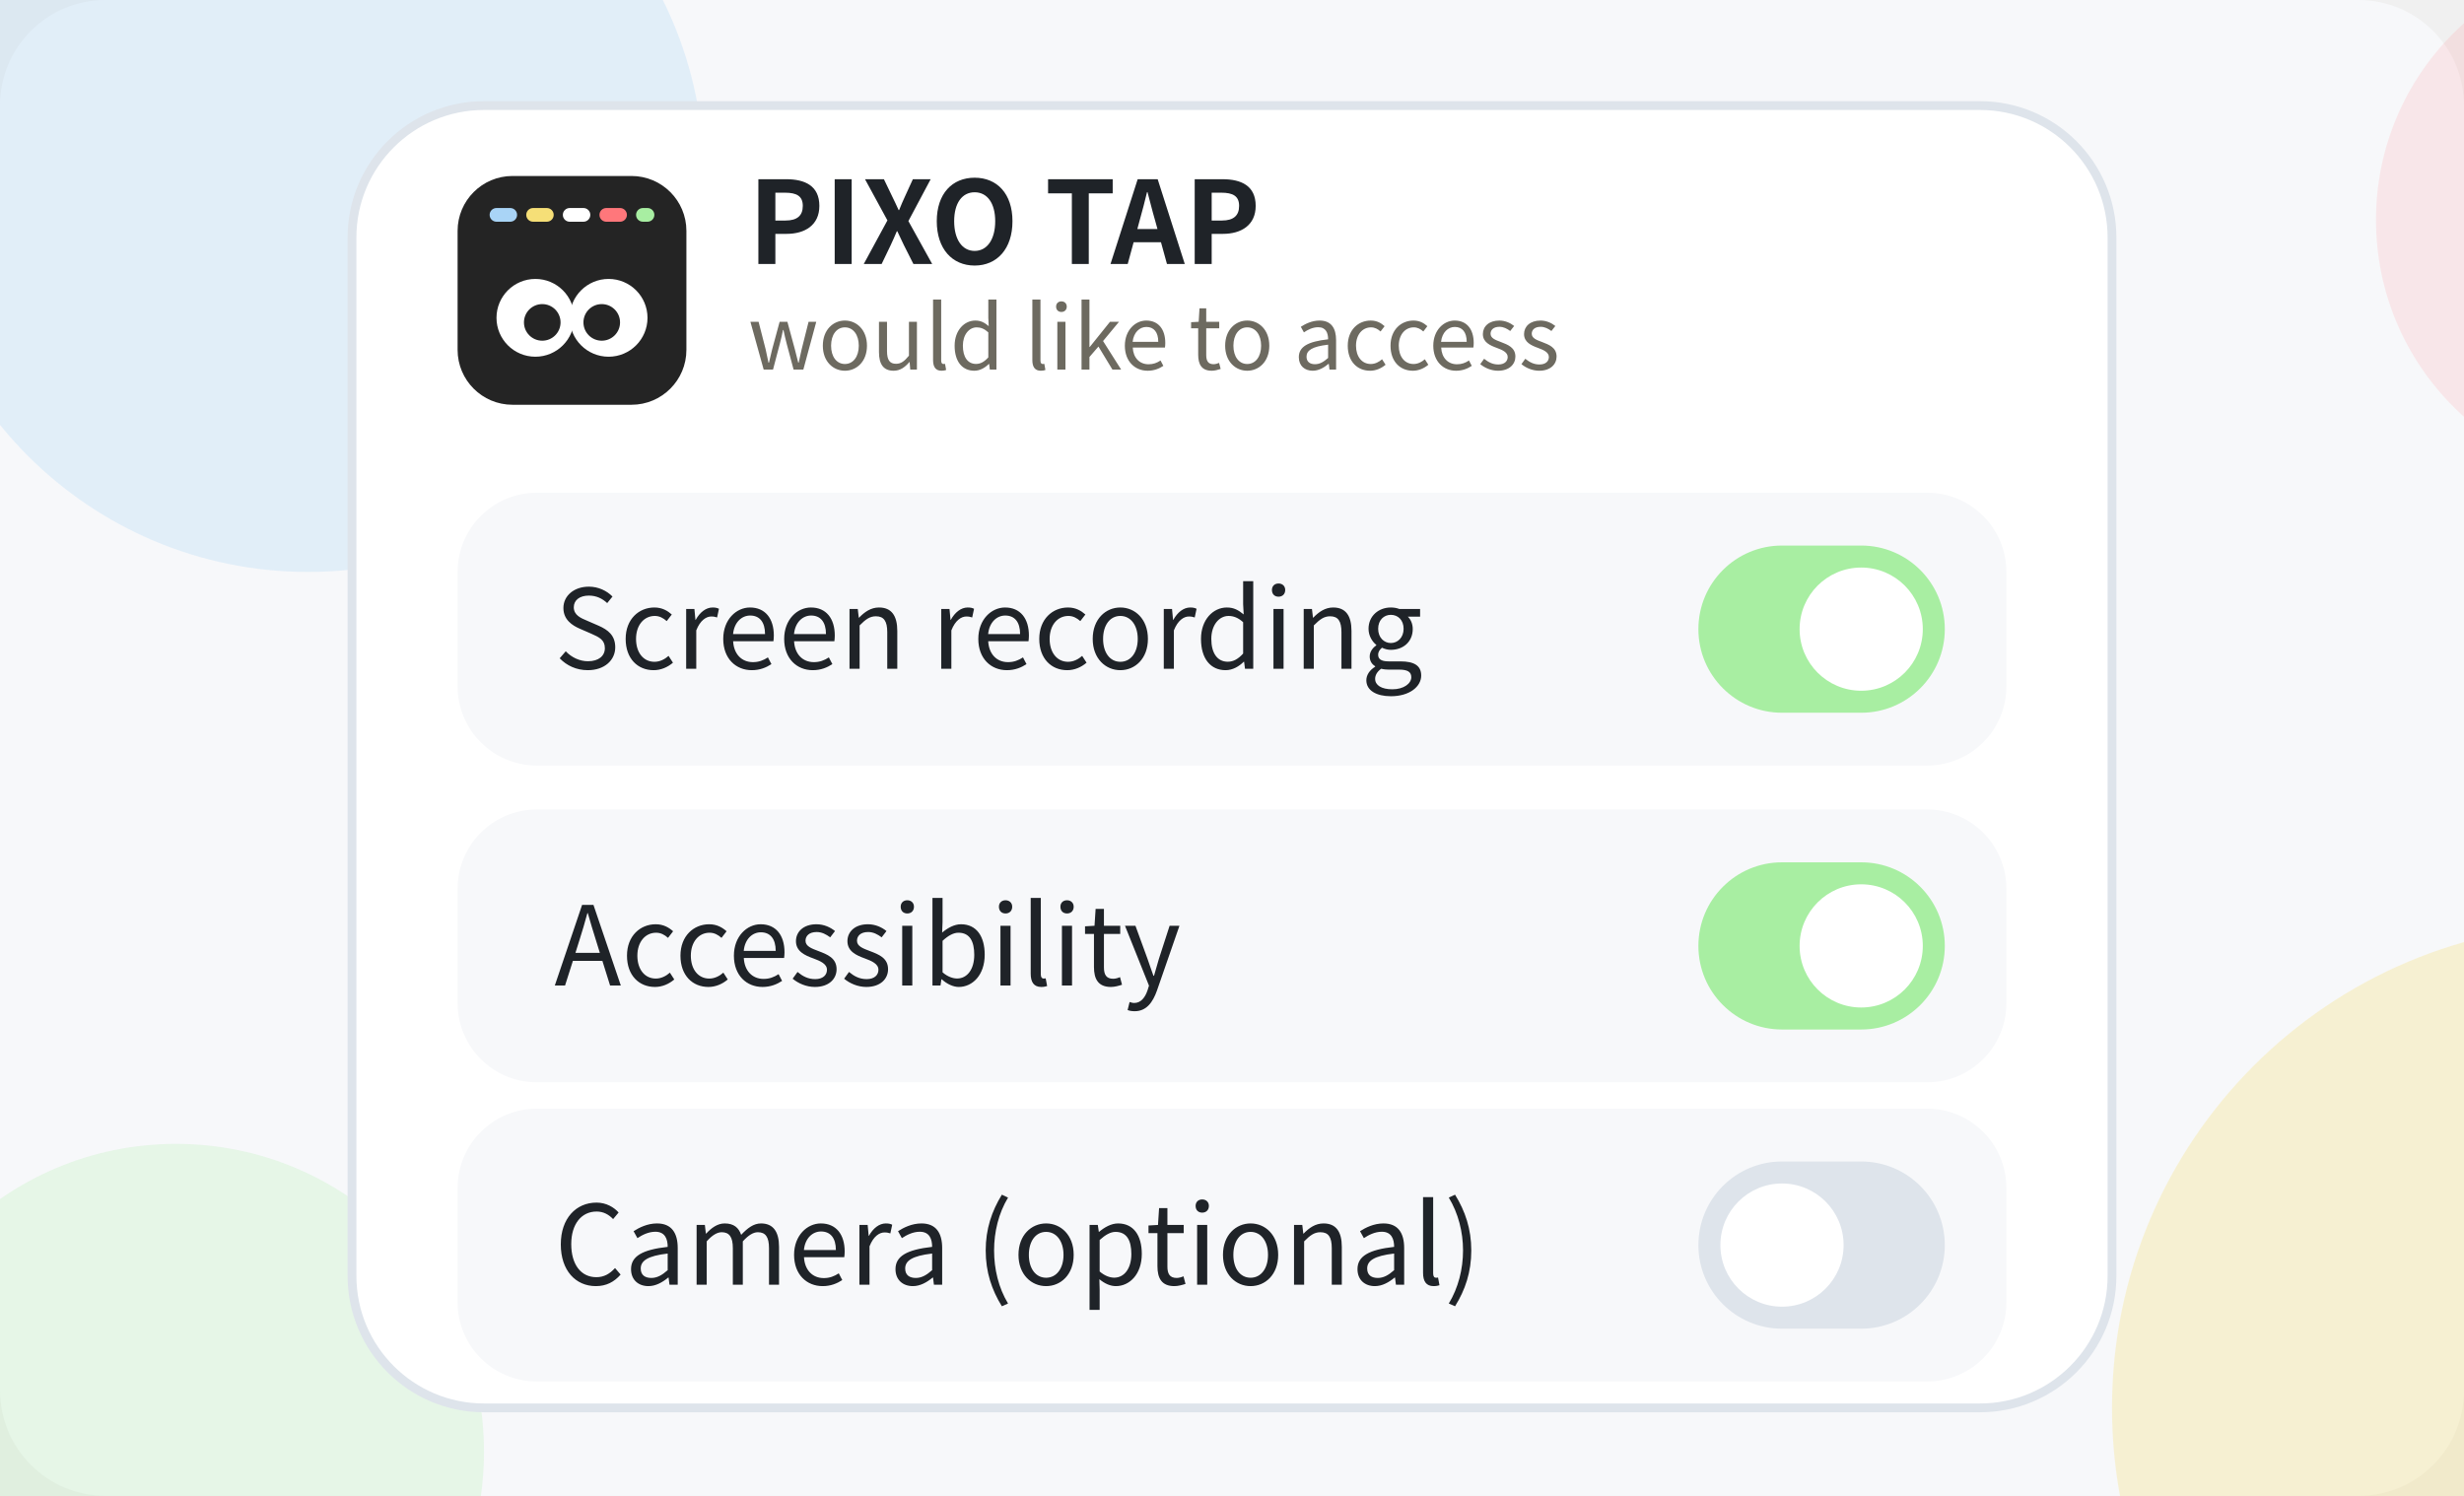
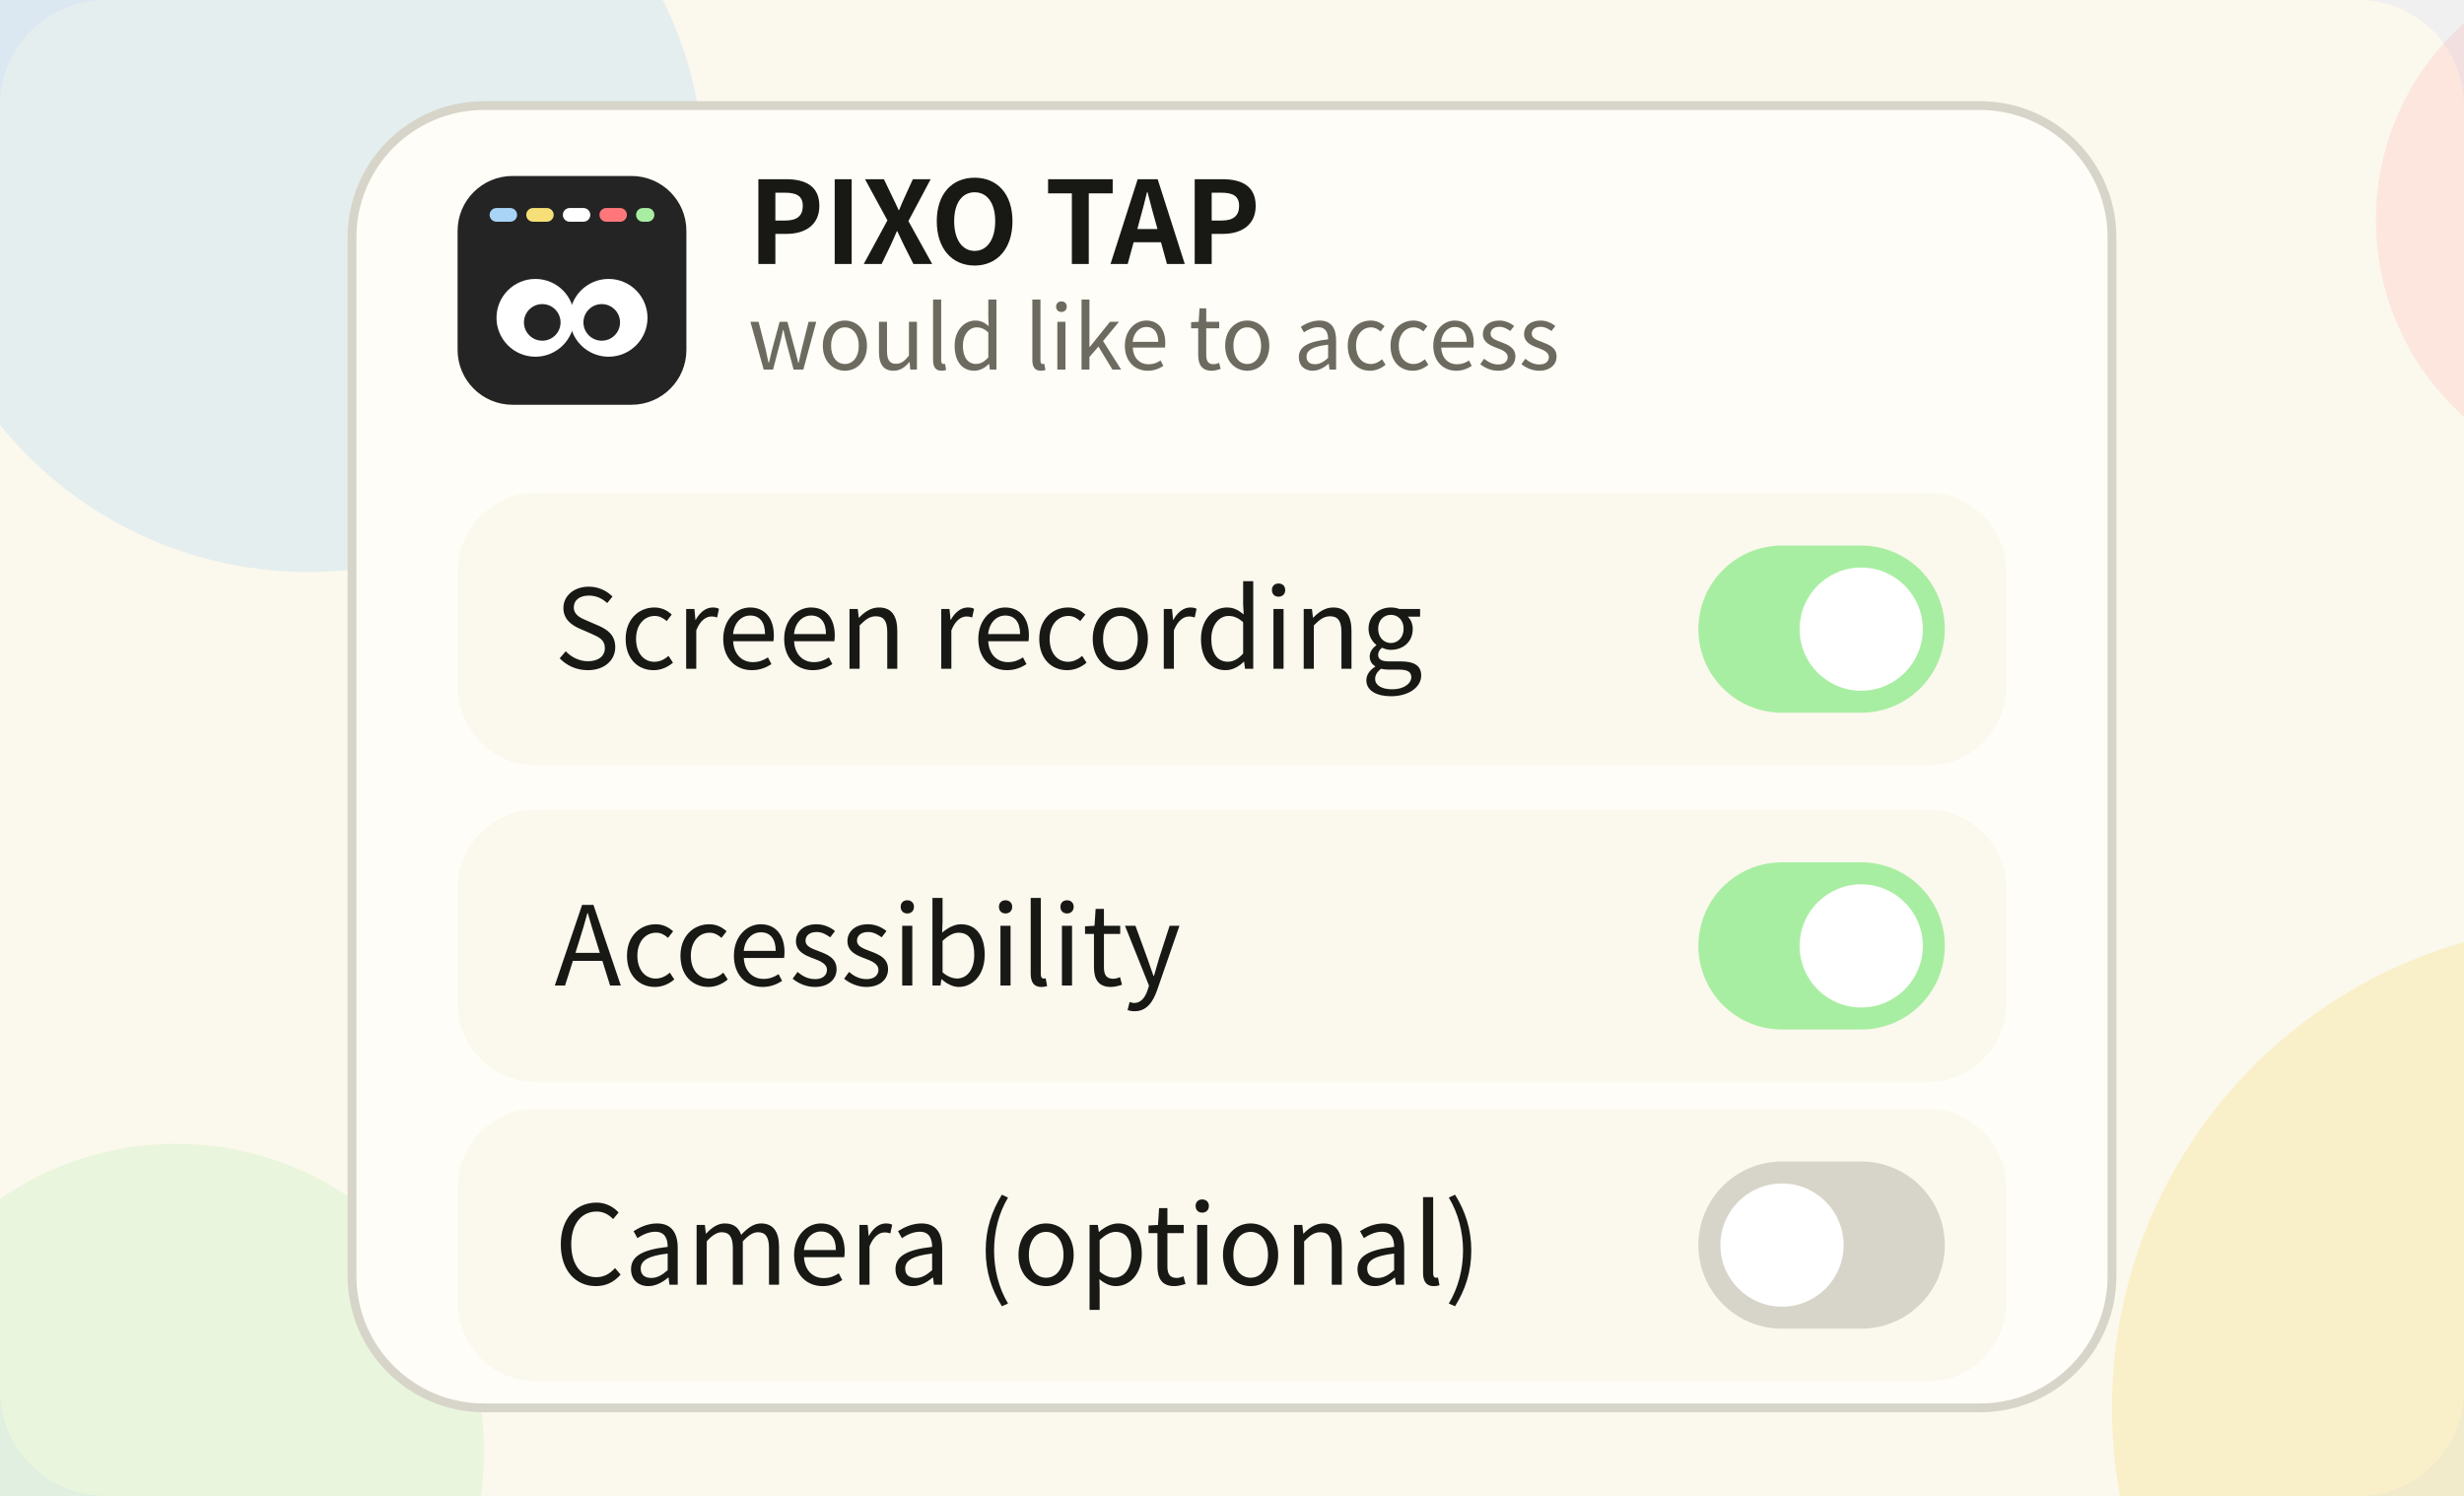
<svg xmlns="http://www.w3.org/2000/svg" viewBox="0 0 560 340" width="560" height="340" font-family="'MiSans','Noto Sans CJK SC','PingFang SC','Microsoft YaHei',system-ui,sans-serif" role="img" aria-label="Illustration: system permissions on first launch">
-   <rect width="560" height="340" rx="24" fill="#F7F8FA" />
+   <rect width="560" height="340" rx="24" fill="#FBF8ED" />
  <circle cx="70" cy="40" r="90" fill="#A9D4F6" opacity="0.28" />
  <circle cx="590" cy="320" r="110" fill="#F6DF77" opacity="0.30" />
  <circle cx="600" cy="50" r="60" fill="#FF777B" opacity="0.14" />
  <circle cx="40" cy="330" r="70" fill="#A8EEA2" opacity="0.22" />
-   <rect x="80" y="24" width="400" height="296" rx="30" fill="#FFFFFF" stroke="#DEE4EB" stroke-width="2" />
+   <rect x="80" y="24" width="400" height="296" rx="30" fill="#FFFDF7" stroke="#D7D5C9" stroke-width="2" />
  <g transform="translate(104 40) scale(0.52)">
    <rect width="100" height="100" rx="24" fill="#242424" />
    <circle cx="34" cy="62" r="17" fill="#fff" />
    <circle cx="66" cy="62" r="17" fill="#fff" />
    <circle cx="37" cy="64" r="8" fill="#242424" />
    <circle cx="63" cy="64" r="8" fill="#242424" />
    <g>
      <rect x="14" y="14" width="12" height="6" rx="3" fill="#A9D4F6" />
      <rect x="30" y="14" width="12" height="6" rx="3" fill="#F6DF77" />
      <rect x="46" y="14" width="12" height="6" rx="3" fill="#fff" />
      <rect x="62" y="14" width="12" height="6" rx="3" fill="#FF777B" />
      <rect x="78" y="14" width="8" height="6" rx="3" fill="#A8EEA2" />
    </g>
  </g>
-   <text x="170" y="60" font-size="26" font-weight="800" fill="#1F2328" text-anchor="start">PIXO TAP</text>
+   <text x="170" y="60" font-size="26" font-weight="800" fill="#181915" text-anchor="start">PIXO TAP</text>
  <text x="170" y="84" font-size="20" font-weight="400" fill="#6D6A60" text-anchor="start">would like to access</text>
-   <rect x="104" y="112" width="352" height="62" rx="18" fill="#F7F8FA" />
-   <text x="126" y="152" font-size="25" font-weight="500" fill="#1F2328" text-anchor="start">Screen recording</text>
+   <rect x="104" y="112" width="352" height="62" rx="18" fill="#FBF8ED" />
+   <text x="126" y="152" font-size="25" font-weight="500" fill="#181915" text-anchor="start">Screen recording</text>
  <g transform="translate(386 124)">
    <rect x="0" y="0" width="56" height="38" rx="19" fill="#A8EEA2" />
    <circle cx="37" cy="19" r="14" fill="#fff" />
  </g>
-   <rect x="104" y="184" width="352" height="62" rx="18" fill="#F7F8FA" />
-   <text x="126" y="224" font-size="25" font-weight="500" fill="#1F2328" text-anchor="start">Accessibility</text>
+   <rect x="104" y="184" width="352" height="62" rx="18" fill="#FBF8ED" />
+   <text x="126" y="224" font-size="25" font-weight="500" fill="#181915" text-anchor="start">Accessibility</text>
  <g transform="translate(386 196)">
    <rect x="0" y="0" width="56" height="38" rx="19" fill="#A8EEA2" />
    <circle cx="37" cy="19" r="14" fill="#fff" />
  </g>
-   <rect x="104" y="252" width="352" height="62" rx="18" fill="#F7F8FA" />
-   <text x="126" y="292" font-size="25" font-weight="500" fill="#1F2328" text-anchor="start">Camera (optional)</text>
+   <rect x="104" y="252" width="352" height="62" rx="18" fill="#FBF8ED" />
+   <text x="126" y="292" font-size="25" font-weight="500" fill="#181915" text-anchor="start">Camera (optional)</text>
  <g transform="translate(386 264)">
-     <rect x="0" y="0" width="56" height="38" rx="19" fill="#DEE4EB" />
+     <rect x="0" y="0" width="56" height="38" rx="19" fill="#D7D5C9" />
    <circle cx="19" cy="19" r="14" fill="#fff" />
  </g>
</svg>
